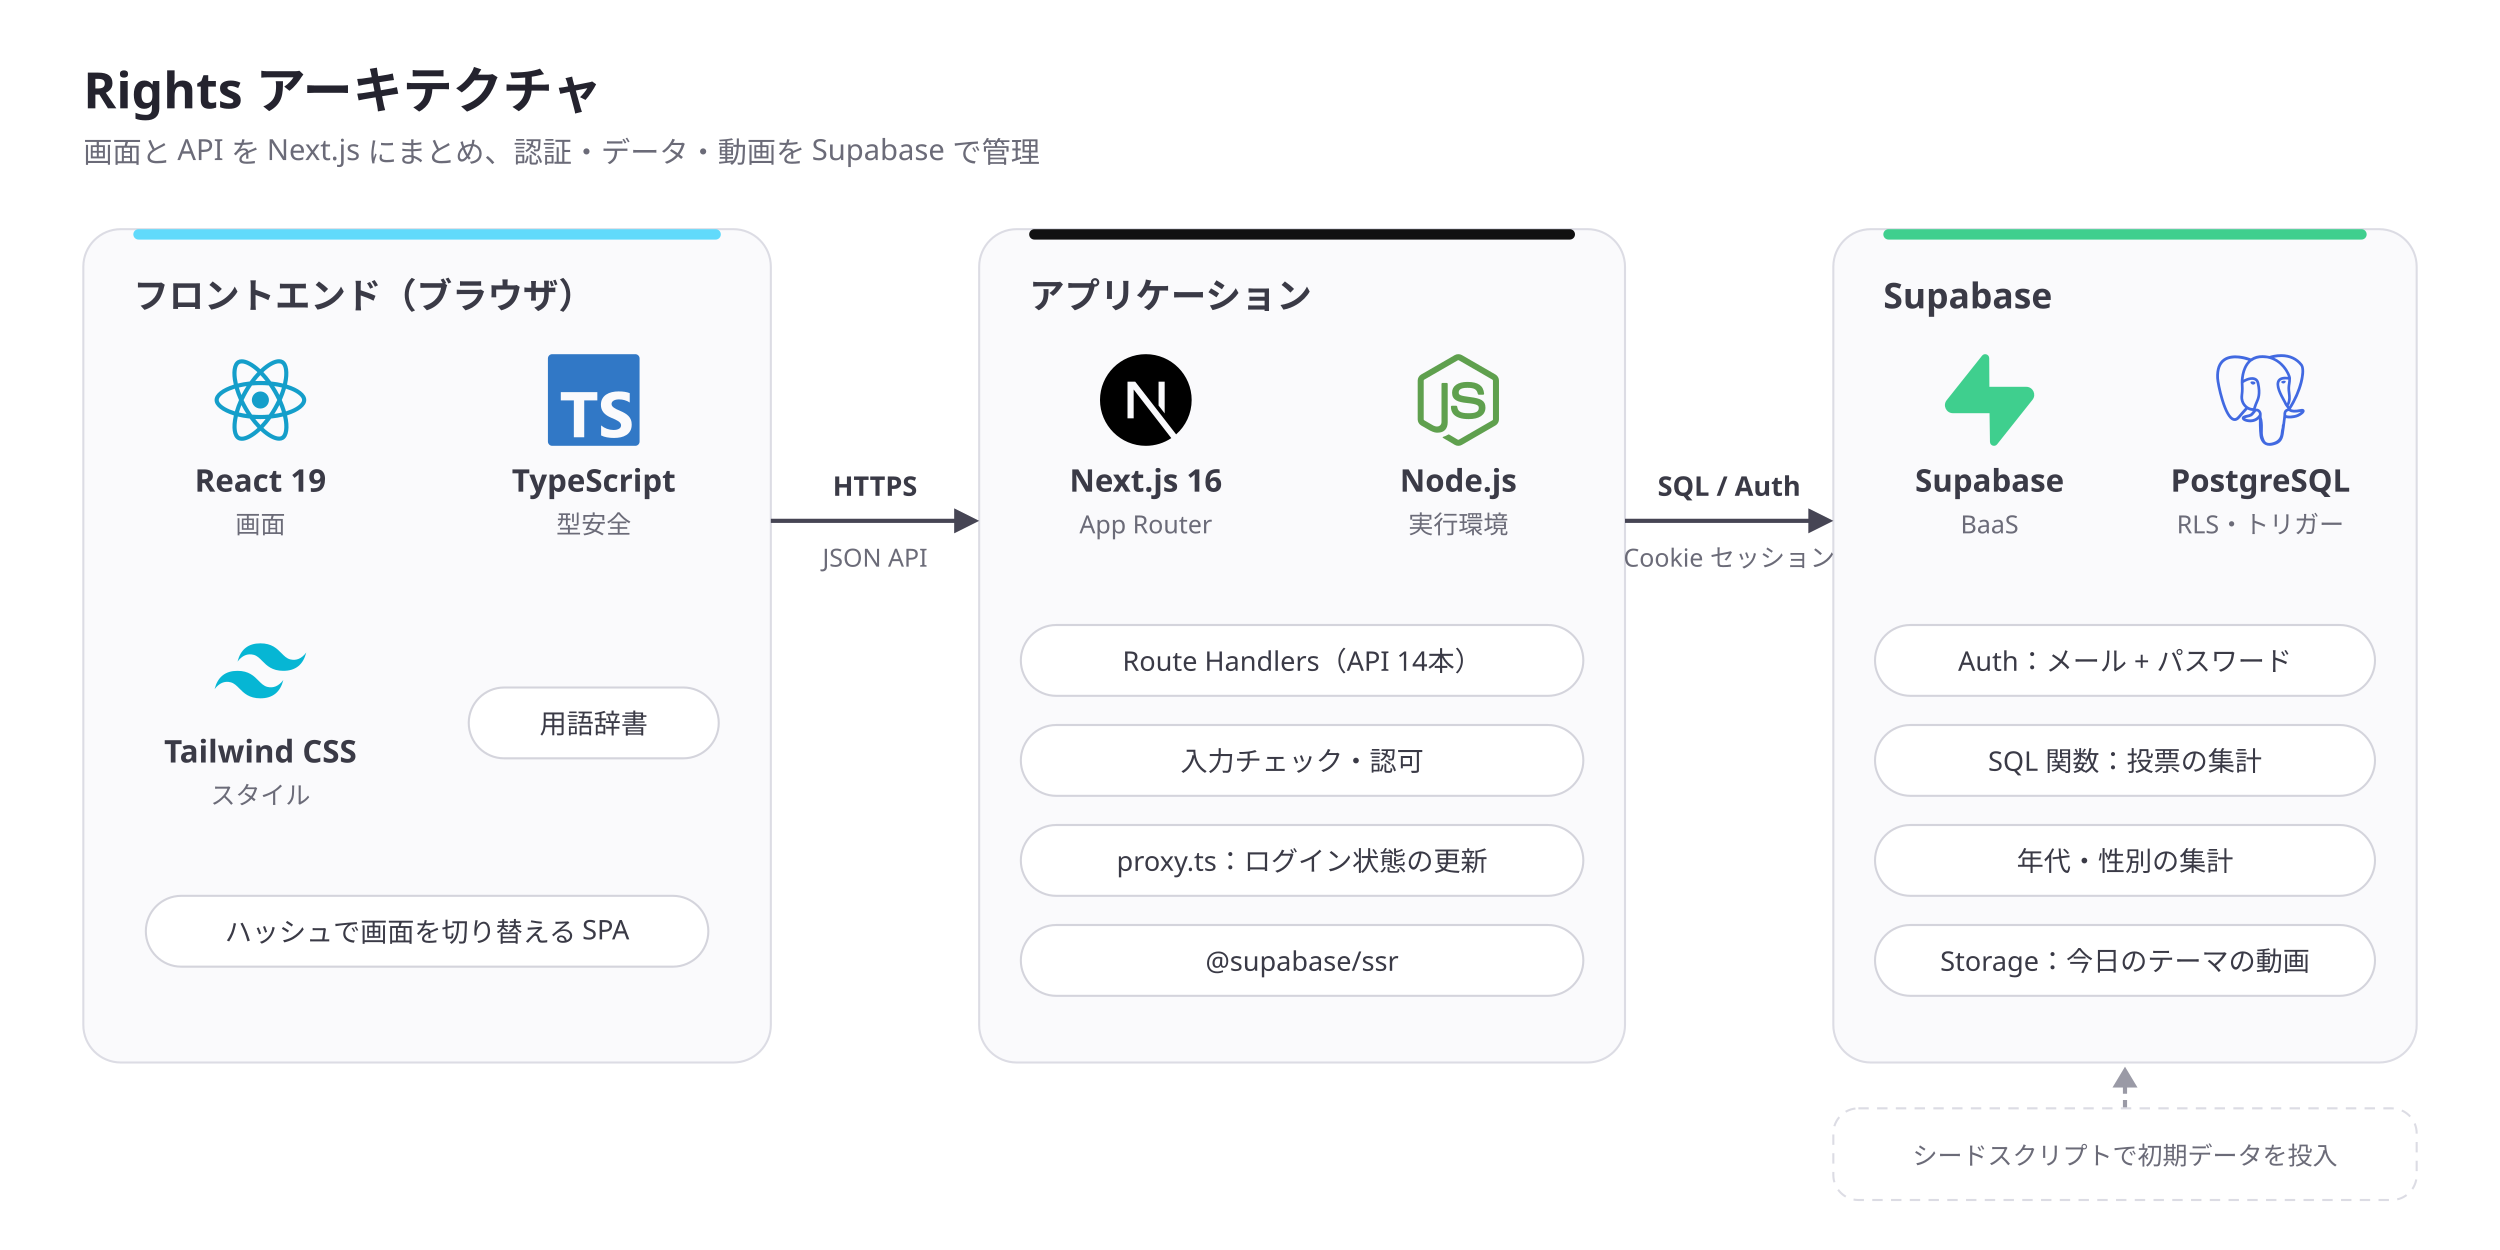
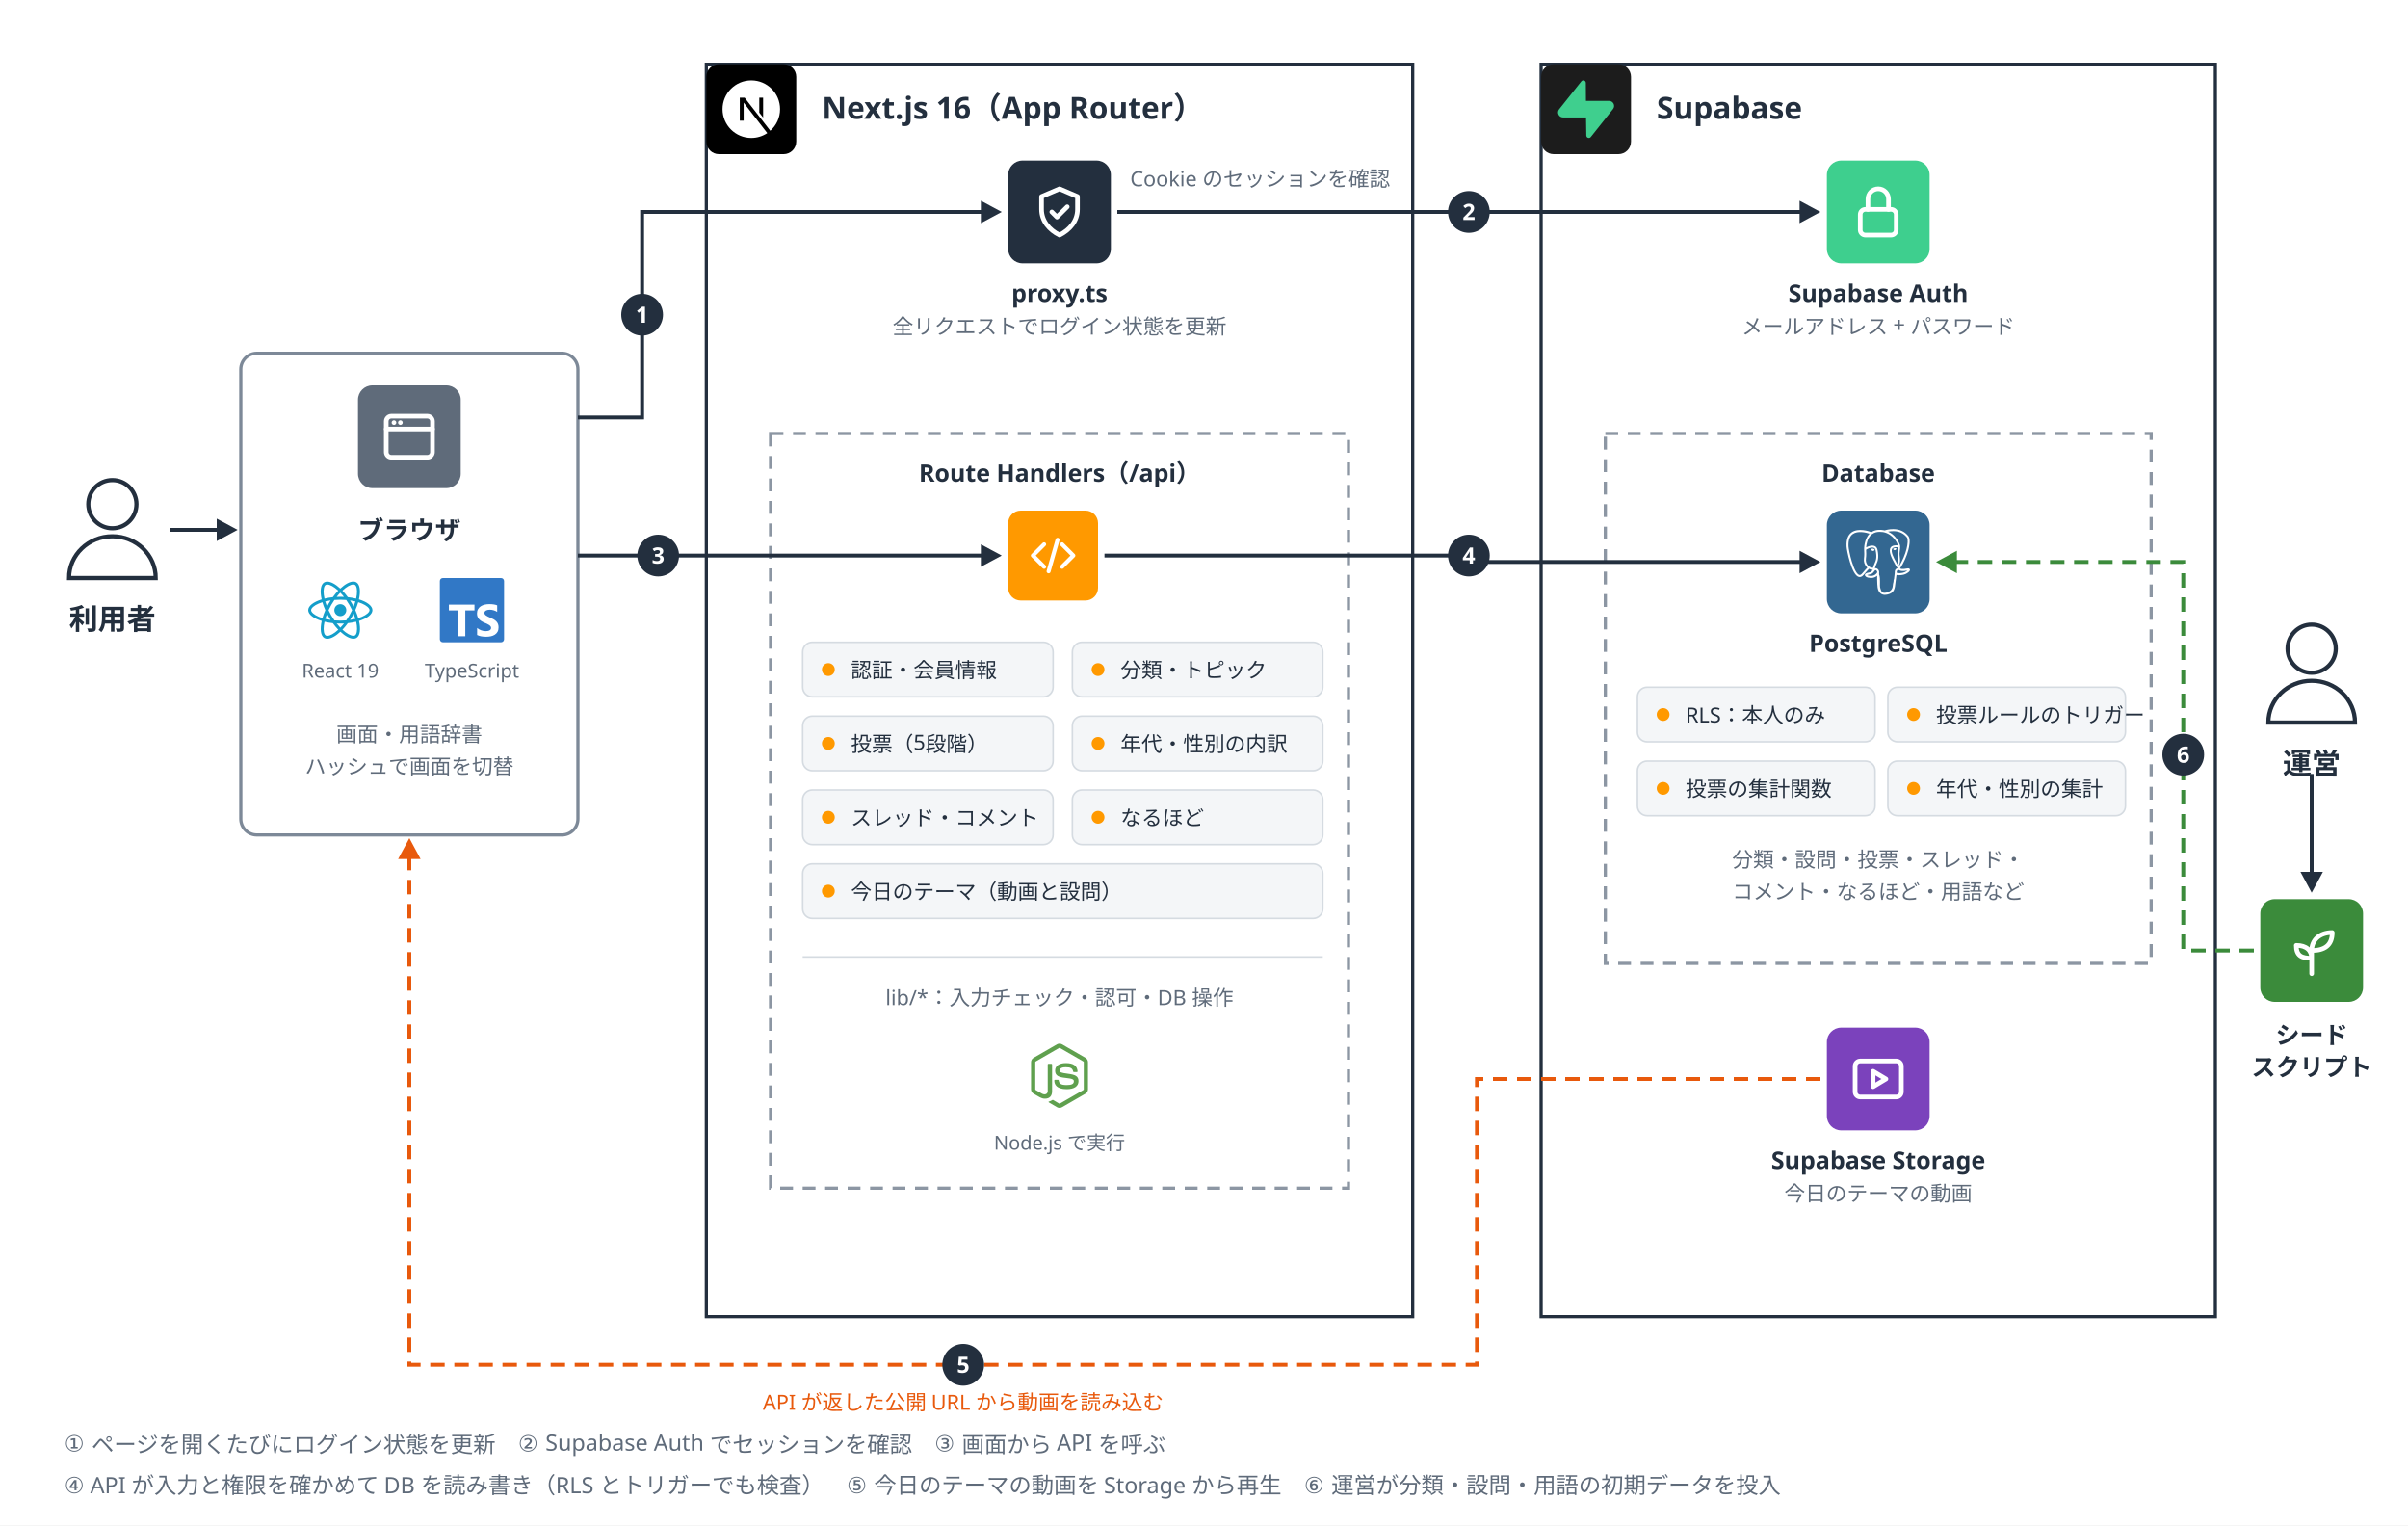
- <svg xmlns="http://www.w3.org/2000/svg" width="1200" height="600" viewBox="0 0 1200 600" role="img" aria-label="Rights のアーキテクチャ図">
-   <rect width="1200" height="600" fill="#ffffff" />
-   <text x="40" y="52" font-family="'Hiragino Sans','Yu Gothic UI','Noto Sans JP',sans-serif" font-size="24" font-weight="700" fill="#24232e" text-anchor="start">Rights アーキテクチャ</text>
-   <text x="40" y="78" font-family="'Hiragino Sans','Yu Gothic UI','Noto Sans JP',sans-serif" font-size="14" font-weight="400" fill="#6b6b78" text-anchor="start">画面と API を Next.js にまとめ、認証・データ・動画を Supabase で管理</text>
-   <rect x="40" y="110" width="330" height="400" rx="18" fill="#fafafc" stroke="#dcdce4" />
-   <rect x="64" y="110" width="282" height="5" rx="2.5" fill="#61DAFB" />
-   <text x="64" y="148" font-family="'Hiragino Sans','Yu Gothic UI','Noto Sans JP',sans-serif" font-size="17" font-weight="700" fill="#3a3a46" text-anchor="start">フロントエンド（ブラウザ）</text>
-   <svg x="103" y="170" width="44" height="44" viewBox="0 0 24 24">
+ <svg xmlns="http://www.w3.org/2000/svg" width="1500" height="950" viewBox="0 0 1500 950" role="img" aria-label="Rights のアーキテクチャ図">
+   <rect width="1500" height="950" fill="#ffffff" />
+   <g fill="none" stroke="#232f3e" stroke-width="2.6">
+     <circle cx="70" cy="314" r="15" />
+     <path d="M43 360a27 26 0 0 1 54 0z" />
+   </g>
+   <text x="70" y="392" font-family="'Hiragino Sans','Yu Gothic UI','Noto Sans JP',sans-serif" font-size="18" font-weight="700" fill="#232f3e" text-anchor="middle">利用者</text>
+   <rect x="150" y="220" width="210" height="300" rx="10" fill="#ffffff" stroke="#7d8998" stroke-width="2" />
+   <rect x="223" y="240" width="64" height="64" rx="8.96" fill="#5f6b7a" />
+   <svg x="235.8" y="252.8" width="38.4" height="38.4" viewBox="0 0 24 24" fill="none" stroke="#ffffff" stroke-width="1.8" stroke-linecap="round" stroke-linejoin="round">
+     <rect x="3" y="4" width="18" height="16" rx="2" />
+     <path d="M3 9h18M6 6.5h.01M8.5 6.5h.01" />
+   </svg>
+   <text x="255" y="336" font-family="'Hiragino Sans','Yu Gothic UI','Noto Sans JP',sans-serif" font-size="16" font-weight="700" fill="#232f3e" text-anchor="middle">ブラウザ</text>
+   <svg x="192" y="360" width="40" height="40" viewBox="0 0 24 24">
    <path fill="#149ECA" d="M14.23 12.004a2.236 2.236 0 0 1-2.235 2.236 2.236 2.236 0 0 1-2.236-2.236 2.236 2.236 0 0 1 2.235-2.236 2.236 2.236 0 0 1 2.236 2.236zm2.648-10.69c-1.346 0-3.107.96-4.888 2.622-1.78-1.653-3.542-2.602-4.887-2.602-.41 0-.783.093-1.106.278-1.375.793-1.683 3.264-.973 6.365C1.98 8.917 0 10.42 0 12.004c0 1.59 1.99 3.097 5.043 4.03-.704 3.113-.39 5.588.988 6.38.32.187.69.275 1.102.275 1.345 0 3.107-.96 4.888-2.624 1.78 1.654 3.542 2.603 4.887 2.603.41 0 .783-.09 1.106-.275 1.374-.792 1.683-3.263.973-6.365C22.02 15.096 24 13.59 24 12.004c0-1.59-1.99-3.097-5.043-4.032.704-3.11.39-5.587-.988-6.38-.318-.184-.688-.277-1.092-.278zm-.005 1.09v.006c.225 0 .406.044.558.127.666.382.955 1.835.73 3.704-.054.46-.142.945-.25 1.44-.96-.236-2.006-.417-3.107-.534-.66-.905-1.345-1.727-2.035-2.447 1.592-1.48 3.087-2.292 4.105-2.295zm-9.77.02c1.012 0 2.514.808 4.11 2.28-.686.72-1.37 1.537-2.02 2.442-1.107.117-2.154.298-3.113.538-.112-.49-.195-.964-.254-1.42-.23-1.868.054-3.32.714-3.707.19-.09.4-.127.563-.132zm4.882 3.05c.455.468.91.992 1.36 1.564-.44-.02-.89-.034-1.345-.034-.46 0-.915.01-1.36.034.44-.572.895-1.096 1.345-1.565zM12 8.1c.74 0 1.477.034 2.202.093.406.582.802 1.203 1.183 1.86.372.64.71 1.29 1.018 1.946-.308.655-.646 1.31-1.013 1.95-.38.66-.773 1.288-1.18 1.87-.728.063-1.466.098-2.21.098-.74 0-1.477-.035-2.202-.093-.406-.582-.802-1.204-1.183-1.86-.372-.64-.71-1.29-1.018-1.946.303-.657.646-1.313 1.013-1.954.38-.66.773-1.286 1.18-1.868.728-.064 1.466-.098 2.21-.098zm-3.635.254c-.24.377-.48.763-.704 1.16-.225.39-.435.782-.635 1.174-.265-.656-.49-1.31-.676-1.947.64-.15 1.315-.283 2.015-.386zm7.26 0c.695.103 1.365.23 2.006.387-.18.632-.405 1.282-.66 1.933-.2-.39-.41-.783-.64-1.174-.225-.392-.465-.774-.705-1.146zm3.063.675c.484.15.944.317 1.375.498 1.732.74 2.852 1.708 2.852 2.476-.005.768-1.125 1.74-2.857 2.475-.42.18-.88.342-1.355.493-.28-.958-.646-1.956-1.1-2.98.45-1.017.81-2.01 1.085-2.964zm-13.395.004c.278.96.645 1.957 1.1 2.98-.45 1.017-.812 2.01-1.086 2.964-.484-.15-.944-.318-1.37-.5-1.732-.737-2.852-1.706-2.852-2.474 0-.768 1.12-1.742 2.852-2.476.42-.18.88-.342 1.356-.494zm11.678 4.28c.265.657.49 1.312.676 1.948-.64.157-1.316.29-2.016.39.24-.375.48-.762.705-1.158.225-.39.435-.788.636-1.18zm-9.945.02c.2.392.41.783.64 1.175.23.39.465.772.705 1.143-.695-.102-1.365-.23-2.006-.386.18-.63.406-1.282.66-1.933zM17.92 16.32c.112.493.2.968.254 1.423.23 1.868-.054 3.32-.714 3.708-.147.09-.338.128-.563.128-1.012 0-2.514-.807-4.11-2.28.686-.72 1.37-1.536 2.02-2.44 1.107-.118 2.154-.3 3.113-.54zm-11.83.01c.96.234 2.006.415 3.107.532.66.905 1.345 1.727 2.035 2.446-1.595 1.483-3.092 2.295-4.11 2.295-.22-.005-.406-.05-.553-.132-.666-.38-.955-1.834-.73-3.703.054-.46.142-.944.25-1.438zm4.56.64c.44.02.89.034 1.345.034.46 0 .915-.01 1.36-.034-.44.572-.895 1.095-1.345 1.565-.455-.47-.91-.993-1.36-1.565z" />
  </svg>
-   <text x="125" y="236" font-family="'Hiragino Sans','Yu Gothic UI','Noto Sans JP',sans-serif" font-size="15" font-weight="700" fill="#3a3a46" text-anchor="middle">React 19</text>
-   <text x="125" y="256" font-family="'Hiragino Sans','Yu Gothic UI','Noto Sans JP',sans-serif" font-size="12" font-weight="400" fill="#6b6b78" text-anchor="middle">画面</text>
-   <svg x="263" y="170" width="44" height="44" viewBox="0 0 24 24">
+   <svg x="274" y="360" width="40" height="40" viewBox="0 0 24 24">
    <path fill="#3178C6" d="M1.125 0C.502 0 0 .502 0 1.125v21.75C0 23.498.502 24 1.125 24h21.75c.623 0 1.125-.502 1.125-1.125V1.125C24 .502 23.498 0 22.875 0zm17.363 9.75c.612 0 1.154.037 1.627.111a6.38 6.38 0 0 1 1.306.34v2.458a3.95 3.95 0 0 0-.643-.361 5.093 5.093 0 0 0-.717-.26 5.453 5.453 0 0 0-1.426-.2c-.3 0-.573.028-.819.086a2.1 2.1 0 0 0-.623.242c-.17.104-.3.229-.393.374a.888.888 0 0 0-.14.49c0 .196.053.373.156.529.104.156.252.304.443.444s.423.276.696.41c.273.135.582.274.926.416.47.197.892.407 1.266.628.374.222.695.473.963.753.268.279.472.598.614.957.142.359.214.776.214 1.253 0 .657-.125 1.21-.373 1.656a3.033 3.033 0 0 1-1.012 1.085 4.38 4.38 0 0 1-1.487.596c-.566.12-1.163.18-1.79.18a9.916 9.916 0 0 1-1.84-.164 5.544 5.544 0 0 1-1.512-.493v-2.63a5.033 5.033 0 0 0 3.237 1.2c.333 0 .624-.03.872-.09.249-.06.456-.144.623-.25.166-.108.29-.234.373-.38a1.023 1.023 0 0 0-.074-1.089 2.12 2.12 0 0 0-.537-.5 5.597 5.597 0 0 0-.807-.444 27.72 27.72 0 0 0-1.007-.436c-.918-.383-1.602-.852-2.053-1.405-.45-.553-.676-1.222-.676-2.005 0-.614.123-1.141.369-1.582.246-.441.58-.804 1.004-1.089a4.494 4.494 0 0 1 1.47-.629 7.536 7.536 0 0 1 1.77-.201zm-15.113.188h9.563v2.166H9.506v9.646H6.789v-9.646H3.375z" />
  </svg>
-   <text x="285" y="236" font-family="'Hiragino Sans','Yu Gothic UI','Noto Sans JP',sans-serif" font-size="15" font-weight="700" fill="#3a3a46" text-anchor="middle">TypeScript</text>
-   <text x="285" y="256" font-family="'Hiragino Sans','Yu Gothic UI','Noto Sans JP',sans-serif" font-size="12" font-weight="400" fill="#6b6b78" text-anchor="middle">型安全</text>
-   <svg x="103" y="300" width="44" height="44" viewBox="0 0 24 24">
-     <path fill="#06B6D4" d="M12.001,4.8c-3.2,0-5.2,1.6-6,4.8c1.2-1.6,2.6-2.2,4.2-1.8c0.913,0.228,1.565,0.89,2.288,1.624 C13.666,10.618,15.027,12,18.001,12c3.2,0,5.2-1.6,6-4.8c-1.2,1.6-2.6,2.2-4.2,1.8c-0.913-0.228-1.565-0.89-2.288-1.624 C16.337,6.182,14.976,4.8,12.001,4.8z M6.001,12c-3.2,0-5.2,1.6-6,4.8c1.2-1.6,2.6-2.2,4.2-1.8c0.913,0.228,1.565,0.89,2.288,1.624 c1.177,1.194,2.538,2.576,5.512,2.576c3.2,0,5.2-1.6,6-4.8c-1.2,1.6-2.6,2.2-4.2,1.8c-0.913-0.228-1.565-0.89-2.288-1.624 C10.337,13.382,8.976,12,6.001,12z" />
+   <text x="212" y="422" font-family="'Hiragino Sans','Yu Gothic UI','Noto Sans JP',sans-serif" font-size="12" font-weight="400" fill="#5f6b7a" text-anchor="middle">React 19</text>
+   <text x="294" y="422" font-family="'Hiragino Sans','Yu Gothic UI','Noto Sans JP',sans-serif" font-size="12" font-weight="400" fill="#5f6b7a" text-anchor="middle">TypeScript</text>
+   <text x="255" y="462" font-family="'Hiragino Sans','Yu Gothic UI','Noto Sans JP',sans-serif" font-size="13" font-weight="400" fill="#5f6b7a" text-anchor="middle">画面・用語辞書</text>
+   <text x="255" y="482" font-family="'Hiragino Sans','Yu Gothic UI','Noto Sans JP',sans-serif" font-size="13" font-weight="400" fill="#5f6b7a" text-anchor="middle">ハッシュで画面を切替</text>
+   <polyline points="106,330 138,330" fill="none" stroke="#232f3e" stroke-width="2.4" />
+   <polygon points="148,330 135,323 135,337" fill="#232f3e" />
+   <rect x="440" y="40" width="440" height="780" fill="#ffffff" stroke="#232f3e" stroke-width="2" />
+   <rect x="440" y="40" width="56" height="56" rx="7.84" fill="#000000" />
+   <svg x="450.08" y="50.08" width="35.84" height="35.84" viewBox="0 0 24 24">
+     <path fill="#ffffff" d="M18.665 21.978C16.758 23.255 14.465 24 12 24 5.377 24 0 18.623 0 12S5.377 0 12 0s12 5.377 12 12c0 3.583-1.574 6.801-4.067 9.001L9.219 7.2H7.2v9.596h1.615V9.251l9.85 12.727Zm-3.332-8.533 1.6 2.061V7.2h-1.6v6.245Z" />
  </svg>
-   <text x="125" y="366" font-family="'Hiragino Sans','Yu Gothic UI','Noto Sans JP',sans-serif" font-size="15" font-weight="700" fill="#3a3a46" text-anchor="middle">Tailwind CSS</text>
-   <text x="125" y="386" font-family="'Hiragino Sans','Yu Gothic UI','Noto Sans JP',sans-serif" font-size="12" font-weight="400" fill="#6b6b78" text-anchor="middle">スタイル</text>
-   <rect x="225" y="330" width="120" height="34" rx="17" fill="#ffffff" stroke="#d4d4dc" />
-   <text x="285" y="352" font-family="'Hiragino Sans','Yu Gothic UI','Noto Sans JP',sans-serif" font-size="13" font-weight="400" fill="#3a3a46" text-anchor="middle">用語辞書</text>
-   <rect x="70" y="430" width="270" height="34" rx="17" fill="#ffffff" stroke="#d4d4dc" />
-   <text x="205" y="452" font-family="'Hiragino Sans','Yu Gothic UI','Noto Sans JP',sans-serif" font-size="13" font-weight="400" fill="#3a3a46" text-anchor="middle">ハッシュで画面を切り替える SPA</text>
-   <rect x="470" y="110" width="310" height="400" rx="18" fill="#fafafc" stroke="#dcdce4" />
-   <rect x="494" y="110" width="262" height="5" rx="2.5" fill="#111111" />
-   <text x="494" y="148" font-family="'Hiragino Sans','Yu Gothic UI','Noto Sans JP',sans-serif" font-size="17" font-weight="700" fill="#3a3a46" text-anchor="start">アプリケーション</text>
-   <svg x="528" y="170" width="44" height="44" viewBox="0 0 24 24">
-     <path fill="#000000" d="M18.665 21.978C16.758 23.255 14.465 24 12 24 5.377 24 0 18.623 0 12S5.377 0 12 0s12 5.377 12 12c0 3.583-1.574 6.801-4.067 9.001L9.219 7.2H7.2v9.596h1.615V9.251l9.85 12.727Zm-3.332-8.533 1.6 2.061V7.2h-1.6v6.245Z" />
+   <text x="512" y="74" font-family="'Hiragino Sans','Yu Gothic UI','Noto Sans JP',sans-serif" font-size="19" font-weight="700" fill="#232f3e" text-anchor="start">Next.js 16（App Router）</text>
+   <rect x="628" y="100" width="64" height="64" rx="8.96" fill="#232f3e" />
+   <svg x="640.8" y="112.8" width="38.4" height="38.4" viewBox="0 0 24 24" fill="none" stroke="#ffffff" stroke-width="1.8" stroke-linecap="round" stroke-linejoin="round">
+     <path d="M12 3l7 3v5c0 4.5-3 8-7 10-4-2-7-5.5-7-10V6z" />
+     <path d="M9 12l2 2 4-4" />
  </svg>
-   <text x="550" y="236" font-family="'Hiragino Sans','Yu Gothic UI','Noto Sans JP',sans-serif" font-size="15" font-weight="700" fill="#3a3a46" text-anchor="middle">Next.js 16</text>
-   <text x="550" y="256" font-family="'Hiragino Sans','Yu Gothic UI','Noto Sans JP',sans-serif" font-size="12" font-weight="400" fill="#6b6b78" text-anchor="middle">App Router</text>
-   <svg x="678" y="170" width="44" height="44" viewBox="0 0 24 24">
+   <text x="660" y="188" font-family="'Hiragino Sans','Yu Gothic UI','Noto Sans JP',sans-serif" font-size="15" font-weight="700" fill="#232f3e" text-anchor="middle">proxy.ts</text>
+   <text x="660" y="208" font-family="'Hiragino Sans','Yu Gothic UI','Noto Sans JP',sans-serif" font-size="13" font-weight="400" fill="#5f6b7a" text-anchor="middle">全リクエストでログイン状態を更新</text>
+   <rect x="480" y="270" width="360" height="470" fill="none" stroke="#8c96a3" stroke-width="2" stroke-dasharray="8 6" />
+   <text x="660" y="300" font-family="'Hiragino Sans','Yu Gothic UI','Noto Sans JP',sans-serif" font-size="15" font-weight="700" fill="#232f3e" text-anchor="middle">Route Handlers（/api）</text>
+   <rect x="628" y="318" width="56" height="56" rx="7.84" fill="#ff9900" />
+   <svg x="639.2" y="329.2" width="33.6" height="33.6" viewBox="0 0 24 24" fill="none" stroke="#ffffff" stroke-width="1.8" stroke-linecap="round" stroke-linejoin="round">
+     <path d="M8 7l-5 5 5 5M16 7l5 5-5 5M14 5l-4 14" />
+   </svg>
+   <rect x="500" y="400" width="156" height="34" rx="6" fill="#f4f6f8" stroke="#d5dbe1" />
+   <circle cx="516" cy="417" r="4" fill="#ff9900" />
+   <text x="530" y="422" font-family="'Hiragino Sans','Yu Gothic UI','Noto Sans JP',sans-serif" font-size="13" font-weight="400" fill="#232f3e" text-anchor="start">認証・会員情報</text>
+   <rect x="668" y="400" width="156" height="34" rx="6" fill="#f4f6f8" stroke="#d5dbe1" />
+   <circle cx="684" cy="417" r="4" fill="#ff9900" />
+   <text x="698" y="422" font-family="'Hiragino Sans','Yu Gothic UI','Noto Sans JP',sans-serif" font-size="13" font-weight="400" fill="#232f3e" text-anchor="start">分類・トピック</text>
+   <rect x="500" y="446" width="156" height="34" rx="6" fill="#f4f6f8" stroke="#d5dbe1" />
+   <circle cx="516" cy="463" r="4" fill="#ff9900" />
+   <text x="530" y="468" font-family="'Hiragino Sans','Yu Gothic UI','Noto Sans JP',sans-serif" font-size="13" font-weight="400" fill="#232f3e" text-anchor="start">投票（5段階）</text>
+   <rect x="668" y="446" width="156" height="34" rx="6" fill="#f4f6f8" stroke="#d5dbe1" />
+   <circle cx="684" cy="463" r="4" fill="#ff9900" />
+   <text x="698" y="468" font-family="'Hiragino Sans','Yu Gothic UI','Noto Sans JP',sans-serif" font-size="13" font-weight="400" fill="#232f3e" text-anchor="start">年代・性別の内訳</text>
+   <rect x="500" y="492" width="156" height="34" rx="6" fill="#f4f6f8" stroke="#d5dbe1" />
+   <circle cx="516" cy="509" r="4" fill="#ff9900" />
+   <text x="530" y="514" font-family="'Hiragino Sans','Yu Gothic UI','Noto Sans JP',sans-serif" font-size="13" font-weight="400" fill="#232f3e" text-anchor="start">スレッド・コメント</text>
+   <rect x="668" y="492" width="156" height="34" rx="6" fill="#f4f6f8" stroke="#d5dbe1" />
+   <circle cx="684" cy="509" r="4" fill="#ff9900" />
+   <text x="698" y="514" font-family="'Hiragino Sans','Yu Gothic UI','Noto Sans JP',sans-serif" font-size="13" font-weight="400" fill="#232f3e" text-anchor="start">なるほど</text>
+   <rect x="500" y="538" width="324" height="34" rx="6" fill="#f4f6f8" stroke="#d5dbe1" />
+   <circle cx="516" cy="555" r="4" fill="#ff9900" />
+   <text x="530" y="560" font-family="'Hiragino Sans','Yu Gothic UI','Noto Sans JP',sans-serif" font-size="13" font-weight="400" fill="#232f3e" text-anchor="start">今日のテーマ（動画と設問）</text>
+   <line x1="500" y1="596" x2="824" y2="596" stroke="#d5dbe1" />
+   <text x="660" y="626" font-family="'Hiragino Sans','Yu Gothic UI','Noto Sans JP',sans-serif" font-size="13" font-weight="400" fill="#5f6b7a" text-anchor="middle">lib/*：入力チェック・認可・DB 操作</text>
+   <svg x="640" y="650" width="40" height="40" viewBox="0 0 24 24">
    <path fill="#5FA04E" d="M11.998,24c-0.321,0-0.641-0.084-0.922-0.247l-2.936-1.737c-0.438-0.245-0.224-0.332-0.08-0.383 c0.585-0.203,0.703-0.25,1.328-0.604c0.065-0.037,0.151-0.023,0.218,0.017l2.256,1.339c0.082,0.045,0.197,0.045,0.272,0l8.795-5.076 c0.082-0.047,0.134-0.141,0.134-0.238V6.921c0-0.099-0.053-0.192-0.137-0.242l-8.791-5.072c-0.081-0.047-0.189-0.047-0.271,0 L3.075,6.68C2.99,6.729,2.936,6.825,2.936,6.921v10.15c0,0.097,0.054,0.189,0.139,0.235l2.409,1.392 c1.307,0.654,2.108-0.116,2.108-0.89V7.787c0-0.142,0.114-0.253,0.256-0.253h1.115c0.139,0,0.255,0.112,0.255,0.253v10.021 c0,1.745-0.95,2.745-2.604,2.745c-0.508,0-0.909,0-2.026-0.551L2.28,18.675c-0.57-0.329-0.922-0.945-0.922-1.604V6.921 c0-0.659,0.353-1.275,0.922-1.603l8.795-5.082c0.557-0.315,1.296-0.315,1.848,0l8.794,5.082c0.57,0.329,0.924,0.944,0.924,1.603 v10.15c0,0.659-0.354,1.273-0.924,1.604l-8.794,5.078C12.643,23.916,12.324,24,11.998,24z M19.099,13.993 c0-1.9-1.284-2.406-3.987-2.763c-2.731-0.361-3.009-0.548-3.009-1.187c0-0.528,0.235-1.233,2.258-1.233 c1.807,0,2.473,0.389,2.747,1.607c0.024,0.115,0.129,0.199,0.247,0.199h1.141c0.071,0,0.138-0.031,0.186-0.081 c0.048-0.054,0.074-0.123,0.067-0.196c-0.177-2.098-1.571-3.076-4.388-3.076c-2.508,0-4.004,1.058-4.004,2.833 c0,1.925,1.488,2.457,3.895,2.695c2.88,0.282,3.103,0.703,3.103,1.269c0,0.983-0.789,1.402-2.642,1.402 c-2.327,0-2.839-0.584-3.011-1.742c-0.02-0.124-0.126-0.215-0.253-0.215h-1.137c-0.141,0-0.254,0.112-0.254,0.253 c0,1.482,0.806,3.248,4.655,3.248C17.501,17.007,19.099,15.91,19.099,13.993z" />
  </svg>
-   <text x="700" y="236" font-family="'Hiragino Sans','Yu Gothic UI','Noto Sans JP',sans-serif" font-size="15" font-weight="700" fill="#3a3a46" text-anchor="middle">Node.js</text>
-   <text x="700" y="256" font-family="'Hiragino Sans','Yu Gothic UI','Noto Sans JP',sans-serif" font-size="12" font-weight="400" fill="#6b6b78" text-anchor="middle">実行環境</text>
-   <rect x="490" y="300" width="270" height="34" rx="17" fill="#ffffff" stroke="#d4d4dc" />
-   <text x="625" y="322" font-family="'Hiragino Sans','Yu Gothic UI','Noto Sans JP',sans-serif" font-size="13" font-weight="400" fill="#3a3a46" text-anchor="middle">Route Handlers（API 14本）</text>
-   <rect x="490" y="348" width="270" height="34" rx="17" fill="#ffffff" stroke="#d4d4dc" />
-   <text x="625" y="370" font-family="'Hiragino Sans','Yu Gothic UI','Noto Sans JP',sans-serif" font-size="13" font-weight="400" fill="#3a3a46" text-anchor="middle">入力チェック・認可</text>
-   <rect x="490" y="396" width="270" height="34" rx="17" fill="#ffffff" stroke="#d4d4dc" />
-   <text x="625" y="418" font-family="'Hiragino Sans','Yu Gothic UI','Noto Sans JP',sans-serif" font-size="13" font-weight="400" fill="#3a3a46" text-anchor="middle">proxy.ts：ログイン状態の更新</text>
-   <rect x="490" y="444" width="270" height="34" rx="17" fill="#ffffff" stroke="#d4d4dc" />
-   <text x="625" y="466" font-family="'Hiragino Sans','Yu Gothic UI','Noto Sans JP',sans-serif" font-size="13" font-weight="400" fill="#3a3a46" text-anchor="middle">@supabase/ssr</text>
-   <rect x="880" y="110" width="280" height="400" rx="18" fill="#fafafc" stroke="#dcdce4" />
-   <rect x="904" y="110" width="232" height="5" rx="2.5" fill="#3FCF8E" />
-   <text x="904" y="148" font-family="'Hiragino Sans','Yu Gothic UI','Noto Sans JP',sans-serif" font-size="17" font-weight="700" fill="#3a3a46" text-anchor="start">Supabase</text>
-   <svg x="933" y="170" width="44" height="44" viewBox="0 0 24 24">
+   <text x="660" y="716" font-family="'Hiragino Sans','Yu Gothic UI','Noto Sans JP',sans-serif" font-size="12" font-weight="400" fill="#5f6b7a" text-anchor="middle">Node.js で実行</text>
+   <rect x="960" y="40" width="420" height="780" fill="#ffffff" stroke="#232f3e" stroke-width="2" />
+   <rect x="960" y="40" width="56" height="56" rx="7.84" fill="#1c1c1c" />
+   <svg x="970.08" y="50.08" width="35.84" height="35.84" viewBox="0 0 24 24">
    <path fill="#3FCF8E" d="M11.9 1.036c-.015-.986-1.26-1.41-1.874-.637L.764 12.05C-.33 13.427.65 15.455 2.409 15.455h9.579l.113 7.51c.014.985 1.259 1.408 1.873.636l9.262-11.653c1.093-1.375.113-3.403-1.645-3.403h-9.642z" />
  </svg>
-   <text x="955" y="236" font-family="'Hiragino Sans','Yu Gothic UI','Noto Sans JP',sans-serif" font-size="15" font-weight="700" fill="#3a3a46" text-anchor="middle">Supabase</text>
-   <text x="955" y="256" font-family="'Hiragino Sans','Yu Gothic UI','Noto Sans JP',sans-serif" font-size="12" font-weight="400" fill="#6b6b78" text-anchor="middle">BaaS</text>
-   <svg x="1063" y="170" width="44" height="44" viewBox="0 0 24 24">
-     <path fill="#4169E1" d="M23.559 14.723a.527.527 0 0 0-.056-.119c-.139-.263-.477-.342-1.007-.232-1.653.341-2.293.131-2.526-.019 1.342-2.048 2.445-4.522 3.041-6.83.271-1.051.798-3.524.122-4.732a1.564 1.564 0 0 0-.151-.235C21.693.909 19.801.025 17.51.001c-1.495-.016-2.771.346-3.116.479a9.449 9.449 0 0 0-.516-.082 8.044 8.044 0 0 0-1.311-.128c-1.182-.018-2.204.264-3.05.841-.857-.321-4.789-1.645-7.222.079C.936 2.153.309 3.873.43 6.304c.041.818.507 3.334 1.242 5.744.46 1.506.939 2.702 1.433 3.582.553.994 1.126 1.593 1.714 1.79.447.149 1.133.144 1.858-.728.801-.964 1.59-1.826 1.945-2.207.435.235.906.362 1.39.377a.057.057 0 0 0 0.0.004 11.031 11.031 0 0 0-.247.305c-.339.43-.409.52-1.5.744-.31.064-1.134.234-1.146.811-.003.122.033.231.092.327.227.423.922.61 1.015.633 1.335.334 2.504.092 3.371-.679-.017 2.231.077 4.417.345 5.087.221.553.762 1.905 2.469 1.904.251 0 .526-.029.83-.094 1.782-.382 2.556-1.17 2.855-2.906.15-.871.402-2.875.539-4.101.017-.07.036-.121.057-.136.001-.001.07-.047.427.031a.367.367 0 0 0 .044.007l.254.022.015.001c.847.038 1.911-.143 2.531-.431.644-.299 1.806-1.032 1.595-1.67zM2.371 11.877c-.744-2.436-1.178-4.885-1.212-5.572-.109-2.171.417-3.683 1.562-4.493 1.837-1.299 4.84-.541 6.108-.13-.003.003-.007.006-.01.009-2.024 2.044-1.976 5.536-1.971 5.75-0.0.082.007.199.016.359.035.587.1 1.68-.073 2.918-.161 1.15.194 2.276.973 3.089.081.084.165.163.252.237-.347.371-1.1 1.193-1.903 2.158-.568.682-.96.552-1.089.509-.392-.131-.813-.587-1.238-1.322-.48-.839-.964-2.032-1.415-3.513zm6.007 5.087c-.171-.043-.327-.113-.432-.177.089-.039.237-.09.483-.141 1.283-.264 1.482-.451 1.914-1.0.099-.126.212-.269.367-.443a.355.355 0 0 0 .074-.13c.171-.151.272-.11.437-.042.156.065.308.26.369.475.029.102.062.294-.045.444-.904 1.266-2.222 1.249-3.168 1.013zm2.094-3.988-.052.141c-.133.357-.257.688-.333 1.003-.667-.002-1.317-.287-1.81-.802-.628-.655-.913-1.566-.782-2.5.183-1.308.115-2.447.079-3.059-.005-.086-.009-.161-.012-.22.296-.262 1.666-.996 2.643-.772.446.102.718.406.831.928.585 2.704.077 3.831-.33 4.736-.084.187-.163.363-.231.545zm7.364 4.572c-.017.177-.036.376-.062.596l-.146.438a.355.355 0 0 0-.018.108c-.006.475-.054.649-.115.869-.063.229-.135.489-.179 1.058-.11 1.414-.878 2.227-2.417 2.557-1.516.325-1.784-.497-2.021-1.222a6.582 6.582 0 0 0-.077-.227c-.215-.586-.191-1.412-.157-2.555.017-.561-.025-1.901-.33-2.646.004-.293.011-.591.019-.892a.353.353 0 0 0-.015-.113 1.493 1.493 0 0 0-.044-.208c-.123-.428-.421-.787-.78-.935-.142-.059-.404-.167-.718-.087.067-.276.183-.588.309-.925l.053-.142c.059-.16.134-.326.213-.501.426-.948 1.011-2.245.377-5.177-.237-1.098-1.03-1.634-2.232-1.51-.721.075-1.38.365-1.709.532a5.672 5.672 0 0 0-.196.104c.092-1.106.439-3.174 1.736-4.482a4.031 4.031 0 0 1 .303-.276.353.353 0 0 0 .145-.064c.752-.571 1.694-.851 2.802-.833.409.007.802.034 1.174.081 1.939.354 3.244 1.447 4.036 2.383.814.962 1.255 1.931 1.431 2.454-1.323-.135-2.223.127-2.68.779-.993 1.419.543 4.173 1.281 5.496.135.243.252.452.289.541.24.583.551.971.779 1.255.07.087.137.171.189.245-.401.116-1.121.383-1.055 1.717-.012.156-.042.447-.083.815-.046.208-.07.46-.099.766zm.89-1.621c-.041-.832.269-.918.597-1.01a2.857 2.857 0 0 0 .135-.041 1.202 1.202 0 0 0 .134.103c.57.377 1.582.421 3.007.134-.202.177-.519.399-.953.601-.41.19-1.096.333-1.747.364-.72.034-1.086-.081-1.172-.151zm.57-9.271c-.006.351-.054.669-.105 1.002-.055.358-.112.727-.126 1.176-.014.437.04.891.093 1.33.107.887.216 1.8-.207 2.701a3.527 3.527 0 0 1-.188-.386c-.053-.128-.167-.333-.325-.616-.616-1.104-2.057-3.69-1.319-4.745.38-.543 1.341-.566 2.178-.463zm.228 7.014a12.376 12.376 0 0 0-.085-.107l-.035-.044c.726-1.2.584-2.386.458-3.438-.052-.432-.101-.84-.088-1.223.013-.406.067-.754.118-1.091.064-.415.129-.844.111-1.351.013-.053.019-.116.012-.19-.046-.485-.6-1.938-1.729-3.253-.608-.707-1.49-1.497-2.689-2.039.525-.107 1.233-.203 2.024-.186 2.051.046 3.675.814 4.824 2.282a.908.908 0 0 1 .067.1c.723 1.356-.276 6.275-2.987 10.54zm-8.817-6.116c-.025.179-.309.422-.621.422a.582.582 0 0 1-.081-.006c-.187-.026-.377-.144-.506-.316-.046-.06-.12-.178-.105-.284.005-.04.026-.099.092-.149.118-.089.352-.123.61-.087.316.044.643.194.611.419zm7.931-.411c.011.079-.049.201-.153.31-.068.072-.212.196-.408.223a.546.546 0 0 1-.075.005c-.293 0-.541-.234-.561-.372-.024-.176.264-.311.561-.352.297-.041.611.009.636.185z" />
+   <text x="1032" y="74" font-family="'Hiragino Sans','Yu Gothic UI','Noto Sans JP',sans-serif" font-size="19" font-weight="700" fill="#232f3e" text-anchor="start">Supabase</text>
+   <rect x="1138" y="100" width="64" height="64" rx="8.96" fill="#3ecf8e" />
+   <svg x="1150.8" y="112.8" width="38.4" height="38.4" viewBox="0 0 24 24" fill="none" stroke="#ffffff" stroke-width="1.8" stroke-linecap="round" stroke-linejoin="round">
+     <rect x="5" y="11" width="14" height="10" rx="2" />
+     <path d="M8 11V7a4 4 0 0 1 8 0v4" />
  </svg>
-   <text x="1085" y="236" font-family="'Hiragino Sans','Yu Gothic UI','Noto Sans JP',sans-serif" font-size="15" font-weight="700" fill="#3a3a46" text-anchor="middle">PostgreSQL</text>
-   <text x="1085" y="256" font-family="'Hiragino Sans','Yu Gothic UI','Noto Sans JP',sans-serif" font-size="12" font-weight="400" fill="#6b6b78" text-anchor="middle">RLS・トリガー</text>
-   <rect x="900" y="300" width="240" height="34" rx="17" fill="#ffffff" stroke="#d4d4dc" />
-   <text x="1020" y="322" font-family="'Hiragino Sans','Yu Gothic UI','Noto Sans JP',sans-serif" font-size="13" font-weight="400" fill="#3a3a46" text-anchor="middle">Auth：メール + パスワード</text>
-   <rect x="900" y="348" width="240" height="34" rx="17" fill="#ffffff" stroke="#d4d4dc" />
-   <text x="1020" y="370" font-family="'Hiragino Sans','Yu Gothic UI','Noto Sans JP',sans-serif" font-size="13" font-weight="400" fill="#3a3a46" text-anchor="middle">SQL 関数：投票の集計</text>
-   <rect x="900" y="396" width="240" height="34" rx="17" fill="#ffffff" stroke="#d4d4dc" />
-   <text x="1020" y="418" font-family="'Hiragino Sans','Yu Gothic UI','Noto Sans JP',sans-serif" font-size="13" font-weight="400" fill="#3a3a46" text-anchor="middle">年代・性別の集計</text>
-   <rect x="900" y="444" width="240" height="34" rx="17" fill="#ffffff" stroke="#d4d4dc" />
-   <text x="1020" y="466" font-family="'Hiragino Sans','Yu Gothic UI','Noto Sans JP',sans-serif" font-size="13" font-weight="400" fill="#3a3a46" text-anchor="middle">Storage：今日のテーマの動画</text>
-   <line x1="370" y1="250" x2="460" y2="250" stroke="#464554" stroke-width="2" />
-   <path d="M470 250 l-12 -6 v12 z" fill="#464554" />
-   <text x="420" y="238" font-family="'Hiragino Sans','Yu Gothic UI','Noto Sans JP',sans-serif" font-size="13" font-weight="700" fill="#3a3a46" text-anchor="middle">HTTPS</text>
-   <text x="420" y="272" font-family="'Hiragino Sans','Yu Gothic UI','Noto Sans JP',sans-serif" font-size="12" font-weight="400" fill="#6b6b78" text-anchor="middle">JSON API</text>
-   <line x1="780" y1="250" x2="870" y2="250" stroke="#464554" stroke-width="2" />
-   <path d="M880 250 l-12 -6 v12 z" fill="#464554" />
-   <text x="830" y="238" font-family="'Hiragino Sans','Yu Gothic UI','Noto Sans JP',sans-serif" font-size="13" font-weight="700" fill="#3a3a46" text-anchor="middle">SQL / Auth</text>
-   <text x="830" y="272" font-family="'Hiragino Sans','Yu Gothic UI','Noto Sans JP',sans-serif" font-size="12" font-weight="400" fill="#6b6b78" text-anchor="middle">Cookie セッション</text>
-   <line x1="1020" y1="532" x2="1020" y2="520" stroke="#9a9aa6" stroke-width="2" stroke-dasharray="4 3" />
-   <path d="M1020 512 l-6 10 h12 z" fill="#9a9aa6" />
-   <rect x="880" y="532" width="280" height="44" rx="12" fill="#ffffff" stroke="#dcdce4" stroke-dasharray="5 4" />
-   <text x="1020" y="559" font-family="'Hiragino Sans','Yu Gothic UI','Noto Sans JP',sans-serif" font-size="12" font-weight="400" fill="#6b6b78" text-anchor="middle">シードスクリプトで初期データを投入</text>
+   <text x="1170" y="188" font-family="'Hiragino Sans','Yu Gothic UI','Noto Sans JP',sans-serif" font-size="15" font-weight="700" fill="#232f3e" text-anchor="middle">Supabase Auth</text>
+   <text x="1170" y="208" font-family="'Hiragino Sans','Yu Gothic UI','Noto Sans JP',sans-serif" font-size="13" font-weight="400" fill="#5f6b7a" text-anchor="middle">メールアドレス + パスワード</text>
+   <rect x="1000" y="270" width="340" height="330" fill="none" stroke="#8c96a3" stroke-width="2" stroke-dasharray="8 6" />
+   <text x="1170" y="300" font-family="'Hiragino Sans','Yu Gothic UI','Noto Sans JP',sans-serif" font-size="15" font-weight="700" fill="#232f3e" text-anchor="middle">Database</text>
+   <rect x="1138" y="318" width="64" height="64" rx="8.96" fill="#336791" />
+   <svg x="1149.52" y="329.52" width="40.96" height="40.96" viewBox="0 0 24 24">
+     <path fill="#ffffff" d="M23.559 14.723a.527.527 0 0 0-.056-.119c-.139-.263-.477-.342-1.007-.232-1.653.341-2.293.131-2.526-.019 1.342-2.048 2.445-4.522 3.041-6.83.271-1.051.798-3.524.122-4.732a1.564 1.564 0 0 0-.151-.235C21.693.909 19.801.025 17.51.001c-1.495-.016-2.771.346-3.116.479a9.449 9.449 0 0 0-.516-.082 8.044 8.044 0 0 0-1.311-.128c-1.182-.018-2.204.264-3.05.841-.857-.321-4.789-1.645-7.222.079C.936 2.153.309 3.873.43 6.304c.041.818.507 3.334 1.242 5.744.46 1.506.939 2.702 1.433 3.582.553.994 1.126 1.593 1.714 1.79.447.149 1.133.144 1.858-.728.801-.964 1.59-1.826 1.945-2.207.435.235.906.362 1.39.377a.057.057 0 0 0 0.0.004 11.031 11.031 0 0 0-.247.305c-.339.43-.409.52-1.5.744-.31.064-1.134.234-1.146.811-.003.122.033.231.092.327.227.423.922.61 1.015.633 1.335.334 2.504.092 3.371-.679-.017 2.231.077 4.417.345 5.087.221.553.762 1.905 2.469 1.904.251 0 .526-.029.83-.094 1.782-.382 2.556-1.17 2.855-2.906.15-.871.402-2.875.539-4.101.017-.07.036-.121.057-.136.001-.001.07-.047.427.031a.367.367 0 0 0 .044.007l.254.022.015.001c.847.038 1.911-.143 2.531-.431.644-.299 1.806-1.032 1.595-1.67zM2.371 11.877c-.744-2.436-1.178-4.885-1.212-5.572-.109-2.171.417-3.683 1.562-4.493 1.837-1.299 4.84-.541 6.108-.13-.003.003-.007.006-.01.009-2.024 2.044-1.976 5.536-1.971 5.75-0.0.082.007.199.016.359.035.587.1 1.68-.073 2.918-.161 1.15.194 2.276.973 3.089.081.084.165.163.252.237-.347.371-1.1 1.193-1.903 2.158-.568.682-.96.552-1.089.509-.392-.131-.813-.587-1.238-1.322-.48-.839-.964-2.032-1.415-3.513zm6.007 5.087c-.171-.043-.327-.113-.432-.177.089-.039.237-.09.483-.141 1.283-.264 1.482-.451 1.914-1.0.099-.126.212-.269.367-.443a.355.355 0 0 0 .074-.13c.171-.151.272-.11.437-.042.156.065.308.26.369.475.029.102.062.294-.045.444-.904 1.266-2.222 1.249-3.168 1.013zm2.094-3.988-.052.141c-.133.357-.257.688-.333 1.003-.667-.002-1.317-.287-1.81-.802-.628-.655-.913-1.566-.782-2.5.183-1.308.115-2.447.079-3.059-.005-.086-.009-.161-.012-.22.296-.262 1.666-.996 2.643-.772.446.102.718.406.831.928.585 2.704.077 3.831-.33 4.736-.084.187-.163.363-.231.545zm7.364 4.572c-.017.177-.036.376-.062.596l-.146.438a.355.355 0 0 0-.018.108c-.006.475-.054.649-.115.869-.063.229-.135.489-.179 1.058-.11 1.414-.878 2.227-2.417 2.557-1.516.325-1.784-.497-2.021-1.222a6.582 6.582 0 0 0-.077-.227c-.215-.586-.191-1.412-.157-2.555.017-.561-.025-1.901-.33-2.646.004-.293.011-.591.019-.892a.353.353 0 0 0-.015-.113 1.493 1.493 0 0 0-.044-.208c-.123-.428-.421-.787-.78-.935-.142-.059-.404-.167-.718-.087.067-.276.183-.588.309-.925l.053-.142c.059-.16.134-.326.213-.501.426-.948 1.011-2.245.377-5.177-.237-1.098-1.03-1.634-2.232-1.51-.721.075-1.38.365-1.709.532a5.672 5.672 0 0 0-.196.104c.092-1.106.439-3.174 1.736-4.482a4.031 4.031 0 0 1 .303-.276.353.353 0 0 0 .145-.064c.752-.571 1.694-.851 2.802-.833.409.007.802.034 1.174.081 1.939.354 3.244 1.447 4.036 2.383.814.962 1.255 1.931 1.431 2.454-1.323-.135-2.223.127-2.68.779-.993 1.419.543 4.173 1.281 5.496.135.243.252.452.289.541.24.583.551.971.779 1.255.07.087.137.171.189.245-.401.116-1.121.383-1.055 1.717-.012.156-.042.447-.083.815-.046.208-.07.46-.099.766zm.89-1.621c-.041-.832.269-.918.597-1.01a2.857 2.857 0 0 0 .135-.041 1.202 1.202 0 0 0 .134.103c.57.377 1.582.421 3.007.134-.202.177-.519.399-.953.601-.41.19-1.096.333-1.747.364-.72.034-1.086-.081-1.172-.151zm.57-9.271c-.006.351-.054.669-.105 1.002-.055.358-.112.727-.126 1.176-.014.437.04.891.093 1.33.107.887.216 1.8-.207 2.701a3.527 3.527 0 0 1-.188-.386c-.053-.128-.167-.333-.325-.616-.616-1.104-2.057-3.69-1.319-4.745.38-.543 1.341-.566 2.178-.463zm.228 7.014a12.376 12.376 0 0 0-.085-.107l-.035-.044c.726-1.2.584-2.386.458-3.438-.052-.432-.101-.84-.088-1.223.013-.406.067-.754.118-1.091.064-.415.129-.844.111-1.351.013-.053.019-.116.012-.19-.046-.485-.6-1.938-1.729-3.253-.608-.707-1.49-1.497-2.689-2.039.525-.107 1.233-.203 2.024-.186 2.051.046 3.675.814 4.824 2.282a.908.908 0 0 1 .067.1c.723 1.356-.276 6.275-2.987 10.54zm-8.817-6.116c-.025.179-.309.422-.621.422a.582.582 0 0 1-.081-.006c-.187-.026-.377-.144-.506-.316-.046-.06-.12-.178-.105-.284.005-.04.026-.099.092-.149.118-.089.352-.123.61-.087.316.044.643.194.611.419zm7.931-.411c.011.079-.049.201-.153.31-.068.072-.212.196-.408.223a.546.546 0 0 1-.075.005c-.293 0-.541-.234-.561-.372-.024-.176.264-.311.561-.352.297-.041.611.009.636.185z" />
+   </svg>
+   <text x="1170" y="406" font-family="'Hiragino Sans','Yu Gothic UI','Noto Sans JP',sans-serif" font-size="15" font-weight="700" fill="#232f3e" text-anchor="middle">PostgreSQL</text>
+   <rect x="1020" y="428" width="148" height="34" rx="6" fill="#f4f6f8" stroke="#d5dbe1" />
+   <circle cx="1036" cy="445" r="4" fill="#ff9900" />
+   <text x="1050" y="450" font-family="'Hiragino Sans','Yu Gothic UI','Noto Sans JP',sans-serif" font-size="13" font-weight="400" fill="#232f3e" text-anchor="start">RLS：本人のみ</text>
+   <rect x="1176" y="428" width="148" height="34" rx="6" fill="#f4f6f8" stroke="#d5dbe1" />
+   <circle cx="1192" cy="445" r="4" fill="#ff9900" />
+   <text x="1206" y="450" font-family="'Hiragino Sans','Yu Gothic UI','Noto Sans JP',sans-serif" font-size="13" font-weight="400" fill="#232f3e" text-anchor="start">投票ルールのトリガー</text>
+   <rect x="1020" y="474" width="148" height="34" rx="6" fill="#f4f6f8" stroke="#d5dbe1" />
+   <circle cx="1036" cy="491" r="4" fill="#ff9900" />
+   <text x="1050" y="496" font-family="'Hiragino Sans','Yu Gothic UI','Noto Sans JP',sans-serif" font-size="13" font-weight="400" fill="#232f3e" text-anchor="start">投票の集計関数</text>
+   <rect x="1176" y="474" width="148" height="34" rx="6" fill="#f4f6f8" stroke="#d5dbe1" />
+   <circle cx="1192" cy="491" r="4" fill="#ff9900" />
+   <text x="1206" y="496" font-family="'Hiragino Sans','Yu Gothic UI','Noto Sans JP',sans-serif" font-size="13" font-weight="400" fill="#232f3e" text-anchor="start">年代・性別の集計</text>
+   <text x="1170" y="540" font-family="'Hiragino Sans','Yu Gothic UI','Noto Sans JP',sans-serif" font-size="13" font-weight="400" fill="#5f6b7a" text-anchor="middle">分類・設問・投票・スレッド・</text>
+   <text x="1170" y="560" font-family="'Hiragino Sans','Yu Gothic UI','Noto Sans JP',sans-serif" font-size="13" font-weight="400" fill="#5f6b7a" text-anchor="middle">コメント・なるほど・用語など</text>
+   <rect x="1138" y="640" width="64" height="64" rx="8.96" fill="#7b42bc" />
+   <svg x="1150.8" y="652.8" width="38.4" height="38.4" viewBox="0 0 24 24" fill="none" stroke="#ffffff" stroke-width="1.8" stroke-linecap="round" stroke-linejoin="round">
+     <rect x="3" y="5" width="18" height="14" rx="2" />
+     <path d="M10 9l5 3-5 3z" />
+   </svg>
+   <text x="1170" y="728" font-family="'Hiragino Sans','Yu Gothic UI','Noto Sans JP',sans-serif" font-size="15" font-weight="700" fill="#232f3e" text-anchor="middle">Supabase Storage</text>
+   <text x="1170" y="748" font-family="'Hiragino Sans','Yu Gothic UI','Noto Sans JP',sans-serif" font-size="13" font-weight="400" fill="#5f6b7a" text-anchor="middle">今日のテーマの動画</text>
+   <g fill="none" stroke="#232f3e" stroke-width="2.6">
+     <circle cx="1440" cy="404" r="15" />
+     <path d="M1413 450a27 26 0 0 1 54 0z" />
+   </g>
+   <text x="1440" y="482" font-family="'Hiragino Sans','Yu Gothic UI','Noto Sans JP',sans-serif" font-size="18" font-weight="700" fill="#232f3e" text-anchor="middle">運営</text>
+   <rect x="1408" y="560" width="64" height="64" rx="8.96" fill="#3b8b3b" />
+   <svg x="1420.8" y="572.8" width="38.4" height="38.4" viewBox="0 0 24 24" fill="none" stroke="#ffffff" stroke-width="1.8" stroke-linecap="round" stroke-linejoin="round">
+     <path d="M12 21v-9M12 12c0-4 3-7 8-7 0 5-3 7-8 7zM12 15c0-3-2-5-6-5 0 4 2 5 6 5z" />
+   </svg>
+   <text x="1440" y="650" font-family="'Hiragino Sans','Yu Gothic UI','Noto Sans JP',sans-serif" font-size="15" font-weight="700" fill="#232f3e" text-anchor="middle">シード</text>
+   <text x="1440" y="670" font-family="'Hiragino Sans','Yu Gothic UI','Noto Sans JP',sans-serif" font-size="15" font-weight="700" fill="#232f3e" text-anchor="middle">スクリプト</text>
+   <polyline points="1440,482 1440,546" fill="none" stroke="#232f3e" stroke-width="2.4" />
+   <polygon points="1440,556 1447,543 1433,543" fill="#232f3e" />
+   <polyline points="360,260 400,260 400,132 614,132" fill="none" stroke="#232f3e" stroke-width="2.4" />
+   <polygon points="624,132 611,125 611,139" fill="#232f3e" />
+   <circle cx="400" cy="196" r="13" fill="#232f3e" />
+   <text x="400" y="201" font-family="'Hiragino Sans','Yu Gothic UI','Noto Sans JP',sans-serif" font-size="14" font-weight="700" fill="#ffffff" text-anchor="middle">1</text>
+   <polyline points="696,132 1124,132" fill="none" stroke="#232f3e" stroke-width="2.4" />
+   <polygon points="1134,132 1121,125 1121,139" fill="#232f3e" />
+   <circle cx="915" cy="132" r="13" fill="#232f3e" />
+   <text x="915" y="137" font-family="'Hiragino Sans','Yu Gothic UI','Noto Sans JP',sans-serif" font-size="14" font-weight="700" fill="#ffffff" text-anchor="middle">2</text>
+   <text x="704" y="116" font-family="'Hiragino Sans','Yu Gothic UI','Noto Sans JP',sans-serif" font-size="13" font-weight="400" fill="#5f6b7a" text-anchor="start">Cookie のセッションを確認</text>
+   <polyline points="360,346 614,346" fill="none" stroke="#232f3e" stroke-width="2.4" />
+   <polygon points="624,346 611,339 611,353" fill="#232f3e" />
+   <circle cx="410" cy="346" r="13" fill="#232f3e" />
+   <text x="410" y="351" font-family="'Hiragino Sans','Yu Gothic UI','Noto Sans JP',sans-serif" font-size="14" font-weight="700" fill="#ffffff" text-anchor="middle">3</text>
+   <polyline points="688,346 920,346 920,350 1124,350" fill="none" stroke="#232f3e" stroke-width="2.4" />
+   <polygon points="1134,350 1121,343 1121,357" fill="#232f3e" />
+   <circle cx="915" cy="346" r="13" fill="#232f3e" />
+   <text x="915" y="351" font-family="'Hiragino Sans','Yu Gothic UI','Noto Sans JP',sans-serif" font-size="14" font-weight="700" fill="#ffffff" text-anchor="middle">4</text>
+   <polyline points="1134,672 920,672 920,850 255,850 255,532" fill="none" stroke="#e8590c" stroke-width="2.4" stroke-dasharray="9 6" />
+   <polygon points="255,522 248,535 262,535" fill="#e8590c" />
+   <circle cx="600" cy="850" r="13" fill="#232f3e" />
+   <text x="600" y="855" font-family="'Hiragino Sans','Yu Gothic UI','Noto Sans JP',sans-serif" font-size="14" font-weight="700" fill="#ffffff" text-anchor="middle">5</text>
+   <text x="600" y="878" font-family="'Hiragino Sans','Yu Gothic UI','Noto Sans JP',sans-serif" font-size="13" font-weight="400" fill="#e8590c" text-anchor="middle">API が返した公開 URL から動画を読み込む</text>
+   <polyline points="1404,592 1360,592 1360,350 1216,350" fill="none" stroke="#3b8b3b" stroke-width="2.4" stroke-dasharray="9 6" />
+   <polygon points="1206,350 1219,357 1219,343" fill="#3b8b3b" />
+   <circle cx="1360" cy="470" r="13" fill="#232f3e" />
+   <text x="1360" y="475" font-family="'Hiragino Sans','Yu Gothic UI','Noto Sans JP',sans-serif" font-size="14" font-weight="700" fill="#ffffff" text-anchor="middle">6</text>
+   <text x="40" y="904" font-family="'Hiragino Sans','Yu Gothic UI','Noto Sans JP',sans-serif" font-size="14" font-weight="400" fill="#5f6b7a" text-anchor="start">① ページを開くたびにログイン状態を更新　② Supabase Auth でセッションを確認　③ 画面から API を呼ぶ</text>
+   <text x="40" y="930" font-family="'Hiragino Sans','Yu Gothic UI','Noto Sans JP',sans-serif" font-size="14" font-weight="400" fill="#5f6b7a" text-anchor="start">④ API が入力と権限を確かめて DB を読み書き（RLS とトリガーでも検査）　⑤ 今日のテーマの動画を Storage から再生　⑥ 運営が分類・設問・用語の初期データを投入</text>
</svg>
